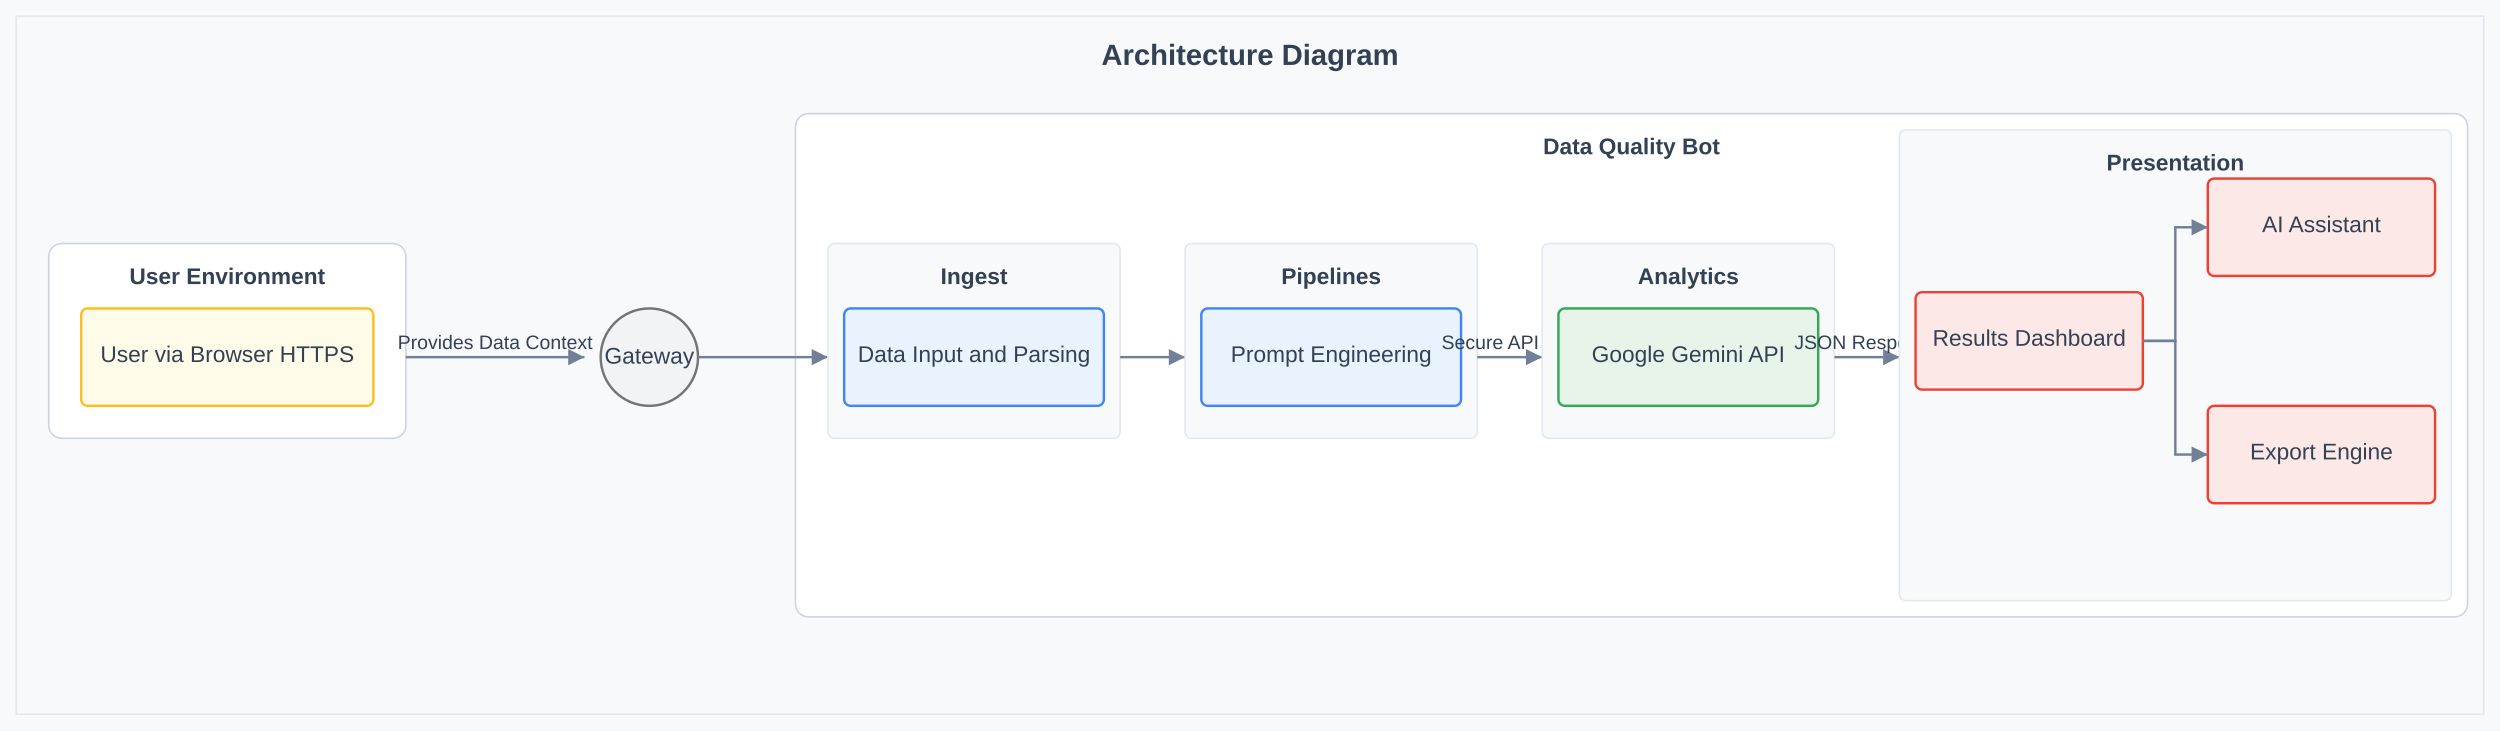
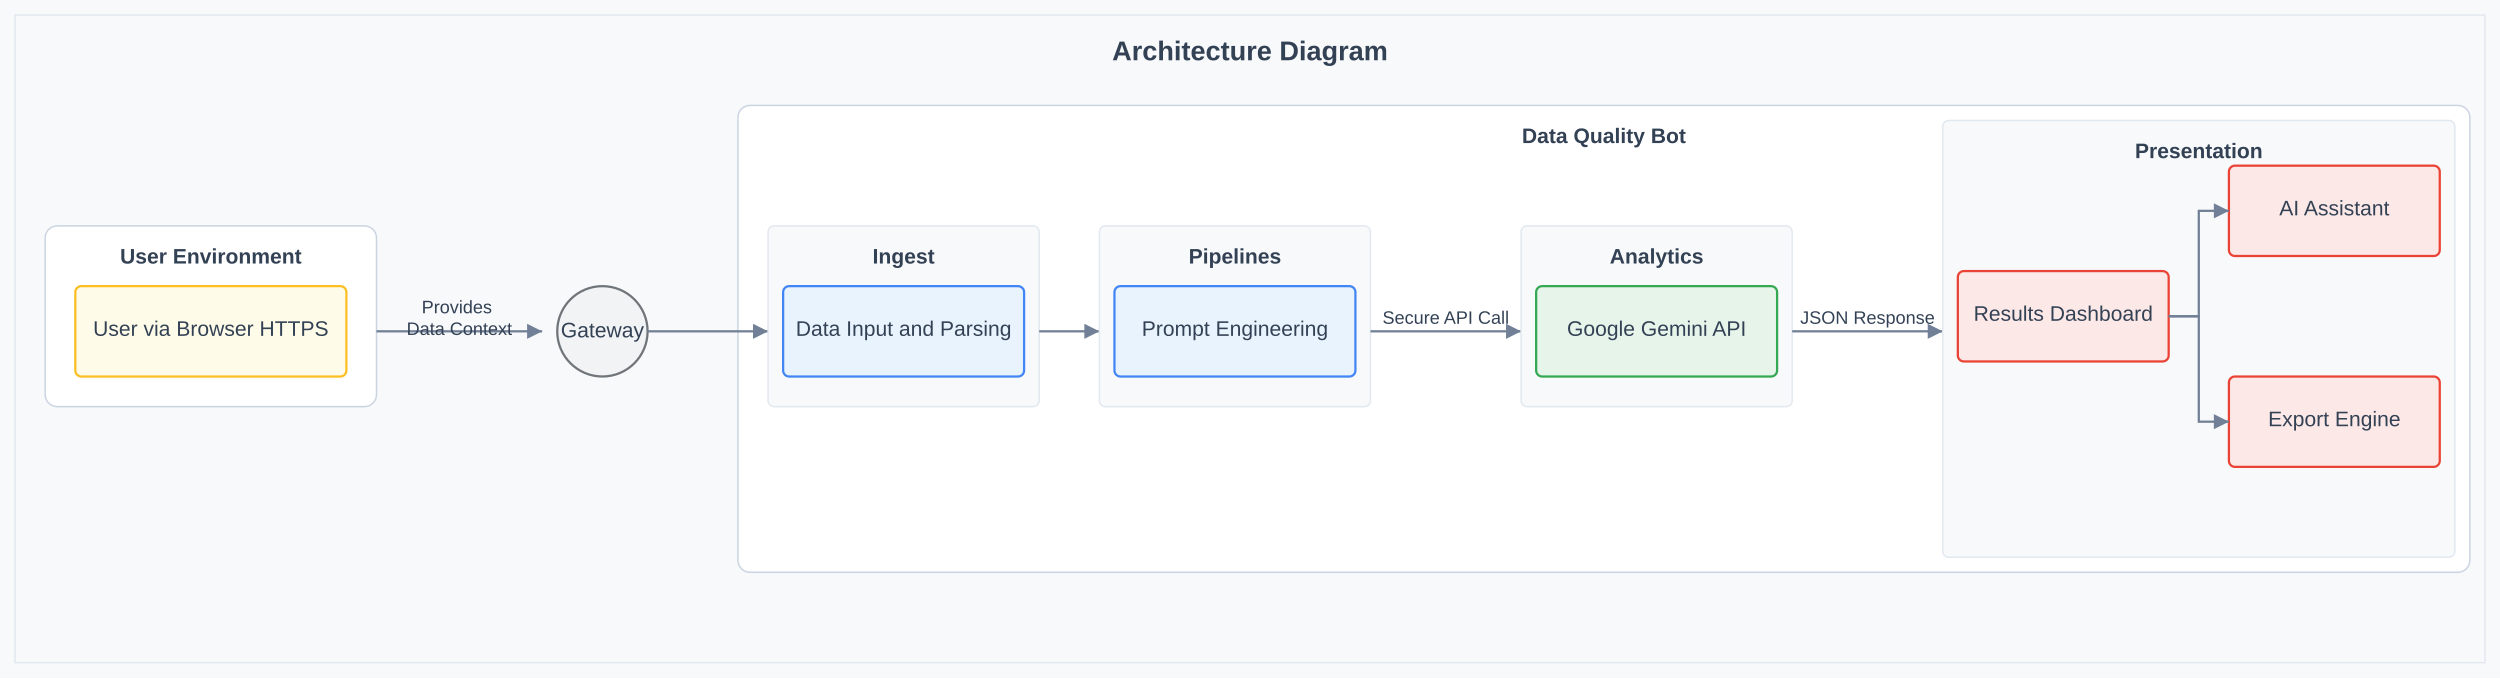
- <svg xmlns="http://www.w3.org/2000/svg" width="100%" viewBox="0 0 1540 450" font-family="'Segoe UI', Arial, sans-serif" font-size="14">
-   <rect x="0" y="0" width="1540" height="450" fill="#f8f9fa" />
-   <rect x="10" y="10" width="1520" height="430" fill="none" stroke="#e2e8f0" />
-   <text x="770" y="40" text-anchor="middle" font-size="18" font-weight="bold" fill="#334155">Architecture Diagram</text>
+ <svg xmlns="http://www.w3.org/2000/svg" width="100%" viewBox="0 0 1660 450" font-family="'Segoe UI', Arial, sans-serif" font-size="14">
+   <rect x="0" y="0" width="1660" height="450" fill="#f8f9fa" />
+   <rect x="10" y="10" width="1640" height="430" fill="none" stroke="#e2e8f0" />
+   <text x="830" y="40" text-anchor="middle" font-size="18" font-weight="bold" fill="#334155">Architecture Diagram</text>
  <g>
    <rect x="30" y="150" width="220" height="120" fill="#ffffff" stroke="#cbd5e1" rx="8" />
    <text x="140" y="175" text-anchor="middle" font-weight="bold" fill="#334155">User Environment</text>
    <rect x="50" y="190" width="180" height="60" fill="#fefce8" stroke="#fbbf24" stroke-width="1.5" rx="4" />
    <text x="140" y="223" text-anchor="middle" fill="#334155">User via Browser HTTPS</text>
  </g>
  <g>
    <line x1="250" y1="220" x2="360" y2="220" stroke="#718096" stroke-width="1.5" />
    <path d="M 360 220 l -10 -5 v 10 z" fill="#718096" />
-     <text x="305" y="215" text-anchor="middle" fill="#334155" font-size="12">Provides Data Context</text>
+     <text x="305" y="208" text-anchor="middle" fill="#334155" font-size="12">
+       <tspan x="305">Provides</tspan>
+       <tspan x="305" dy="1.2em">Data Context</tspan>
+     </text>
  </g>
  <g>
    <circle cx="400" cy="220" r="30" fill="#f1f3f4" stroke="#70757a" stroke-width="1.5" />
    <text x="400" y="224" text-anchor="middle" fill="#334155">Gateway</text>
  </g>
  <g>
-     <rect x="490" y="70" width="1030" height="310" fill="#ffffff" stroke="#cbd5e1" rx="8" />
-     <text x="1005" y="95" text-anchor="middle" font-weight="bold" fill="#334155">Data Quality Bot</text>
+     <rect x="490" y="70" width="1150" height="310" fill="#ffffff" stroke="#cbd5e1" rx="8" />
+     <text x="1065" y="95" text-anchor="middle" font-weight="bold" fill="#334155">Data Quality Bot</text>
    <line x1="430" y1="220" x2="510" y2="220" stroke="#718096" stroke-width="1.5" />
    <path d="M 510 220 l -10 -5 v 10 z" fill="#718096" />
    <g>
      <rect x="510" y="150" width="180" height="120" fill="#f8f9fa" stroke="#e2e8f0" rx="4" />
      <text x="600" y="175" text-anchor="middle" font-weight="bold" fill="#334155">Ingest</text>
      <rect x="520" y="190" width="160" height="60" fill="#e9f3fd" stroke="#4285f4" stroke-width="1.5" rx="4" />
      <text x="600" y="223" text-anchor="middle" fill="#334155">Data Input and Parsing</text>
    </g>
    <line x1="690" y1="220" x2="730" y2="220" stroke="#718096" stroke-width="1.5" />
    <path d="M 730 220 l -10 -5 v 10 z" fill="#718096" />
    <g>
      <rect x="730" y="150" width="180" height="120" fill="#f8f9fa" stroke="#e2e8f0" rx="4" />
      <text x="820" y="175" text-anchor="middle" font-weight="bold" fill="#334155">Pipelines</text>
      <rect x="740" y="190" width="160" height="60" fill="#e9f3fd" stroke="#4285f4" stroke-width="1.5" rx="4" />
      <text x="820" y="223" text-anchor="middle" fill="#334155">Prompt Engineering</text>
    </g>
    <g>
-       <line x1="910" y1="220" x2="950" y2="220" stroke="#718096" stroke-width="1.5" />
-       <path d="M 950 220 l -10 -5 v 10 z" fill="#718096" />
-       <text x="930" y="215" text-anchor="middle" fill="#334155" font-size="12">Secure API Call</text>
+       <line x1="910" y1="220" x2="1010" y2="220" stroke="#718096" stroke-width="1.5" />
+       <path d="M 1010 220 l -10 -5 v 10 z" fill="#718096" />
+       <text x="960" y="215" text-anchor="middle" fill="#334155" font-size="12">Secure API Call</text>
    </g>
    <g>
-       <rect x="950" y="150" width="180" height="120" fill="#f8f9fa" stroke="#e2e8f0" rx="4" />
-       <text x="1040" y="175" text-anchor="middle" font-weight="bold" fill="#334155">Analytics</text>
-       <rect x="960" y="190" width="160" height="60" fill="#e6f4ea" stroke="#34a853" stroke-width="1.5" rx="4" />
-       <text x="1040" y="223" text-anchor="middle" fill="#334155">Google Gemini API</text>
+       <rect x="1010" y="150" width="180" height="120" fill="#f8f9fa" stroke="#e2e8f0" rx="4" />
+       <text x="1100" y="175" text-anchor="middle" font-weight="bold" fill="#334155">Analytics</text>
+       <rect x="1020" y="190" width="160" height="60" fill="#e6f4ea" stroke="#34a853" stroke-width="1.5" rx="4" />
+       <text x="1100" y="223" text-anchor="middle" fill="#334155">Google Gemini API</text>
    </g>
    <g>
-       <line x1="1130" y1="220" x2="1170" y2="220" stroke="#718096" stroke-width="1.5" />
-       <path d="M 1170 220 l -10 -5 v 10 z" fill="#718096" />
-       <text x="1150" y="215" text-anchor="middle" fill="#334155" font-size="12">JSON Response</text>
+       <line x1="1190" y1="220" x2="1290" y2="220" stroke="#718096" stroke-width="1.5" />
+       <path d="M 1290 220 l -10 -5 v 10 z" fill="#718096" />
+       <text x="1240" y="215" text-anchor="middle" fill="#334155" font-size="12">JSON Response</text>
    </g>
    <g>
-       <rect x="1170" y="80" width="340" height="290" fill="#f8f9fa" stroke="#e2e8f0" rx="4" />
-       <text x="1340" y="105" text-anchor="middle" font-weight="bold" fill="#334155">Presentation</text>
-       <rect x="1180" y="180" width="140" height="60" fill="#fce8e6" stroke="#ea4335" stroke-width="1.5" rx="4" />
-       <text x="1250" y="213" text-anchor="middle" fill="#334155">Results Dashboard</text>
-       <rect x="1360" y="110" width="140" height="60" fill="#fce8e6" stroke="#ea4335" stroke-width="1.5" rx="4" />
-       <text x="1430" y="143" text-anchor="middle" fill="#334155">AI Assistant</text>
-       <rect x="1360" y="250" width="140" height="60" fill="#fce8e6" stroke="#ea4335" stroke-width="1.5" rx="4" />
-       <text x="1430" y="283" text-anchor="middle" fill="#334155">Export Engine</text>
-       <path d="M 1320 210 L 1340 210 L 1340 140 L 1360 140" stroke="#718096" stroke-width="1.5" fill="none" />
-       <path d="M 1360 140 l -10 -5 v 10 z" fill="#718096" />
-       <path d="M 1320 210 L 1340 210 L 1340 280 L 1360 280" stroke="#718096" stroke-width="1.5" fill="none" />
-       <path d="M 1360 280 l -10 -5 v 10 z" fill="#718096" />
+       <rect x="1290" y="80" width="340" height="290" fill="#f8f9fa" stroke="#e2e8f0" rx="4" />
+       <text x="1460" y="105" text-anchor="middle" font-weight="bold" fill="#334155">Presentation</text>
+       <rect x="1300" y="180" width="140" height="60" fill="#fce8e6" stroke="#ea4335" stroke-width="1.5" rx="4" />
+       <text x="1370" y="213" text-anchor="middle" fill="#334155">Results Dashboard</text>
+       <rect x="1480" y="110" width="140" height="60" fill="#fce8e6" stroke="#ea4335" stroke-width="1.5" rx="4" />
+       <text x="1550" y="143" text-anchor="middle" fill="#334155">AI Assistant</text>
+       <rect x="1480" y="250" width="140" height="60" fill="#fce8e6" stroke="#ea4335" stroke-width="1.5" rx="4" />
+       <text x="1550" y="283" text-anchor="middle" fill="#334155">Export Engine</text>
+       <path d="M 1440 210 L 1460 210 L 1460 140 L 1480 140" stroke="#718096" stroke-width="1.5" fill="none" />
+       <path d="M 1480 140 l -10 -5 v 10 z" fill="#718096" />
+       <path d="M 1440 210 L 1460 210 L 1460 280 L 1480 280" stroke="#718096" stroke-width="1.5" fill="none" />
+       <path d="M 1480 280 l -10 -5 v 10 z" fill="#718096" />
    </g>
  </g>
</svg>
